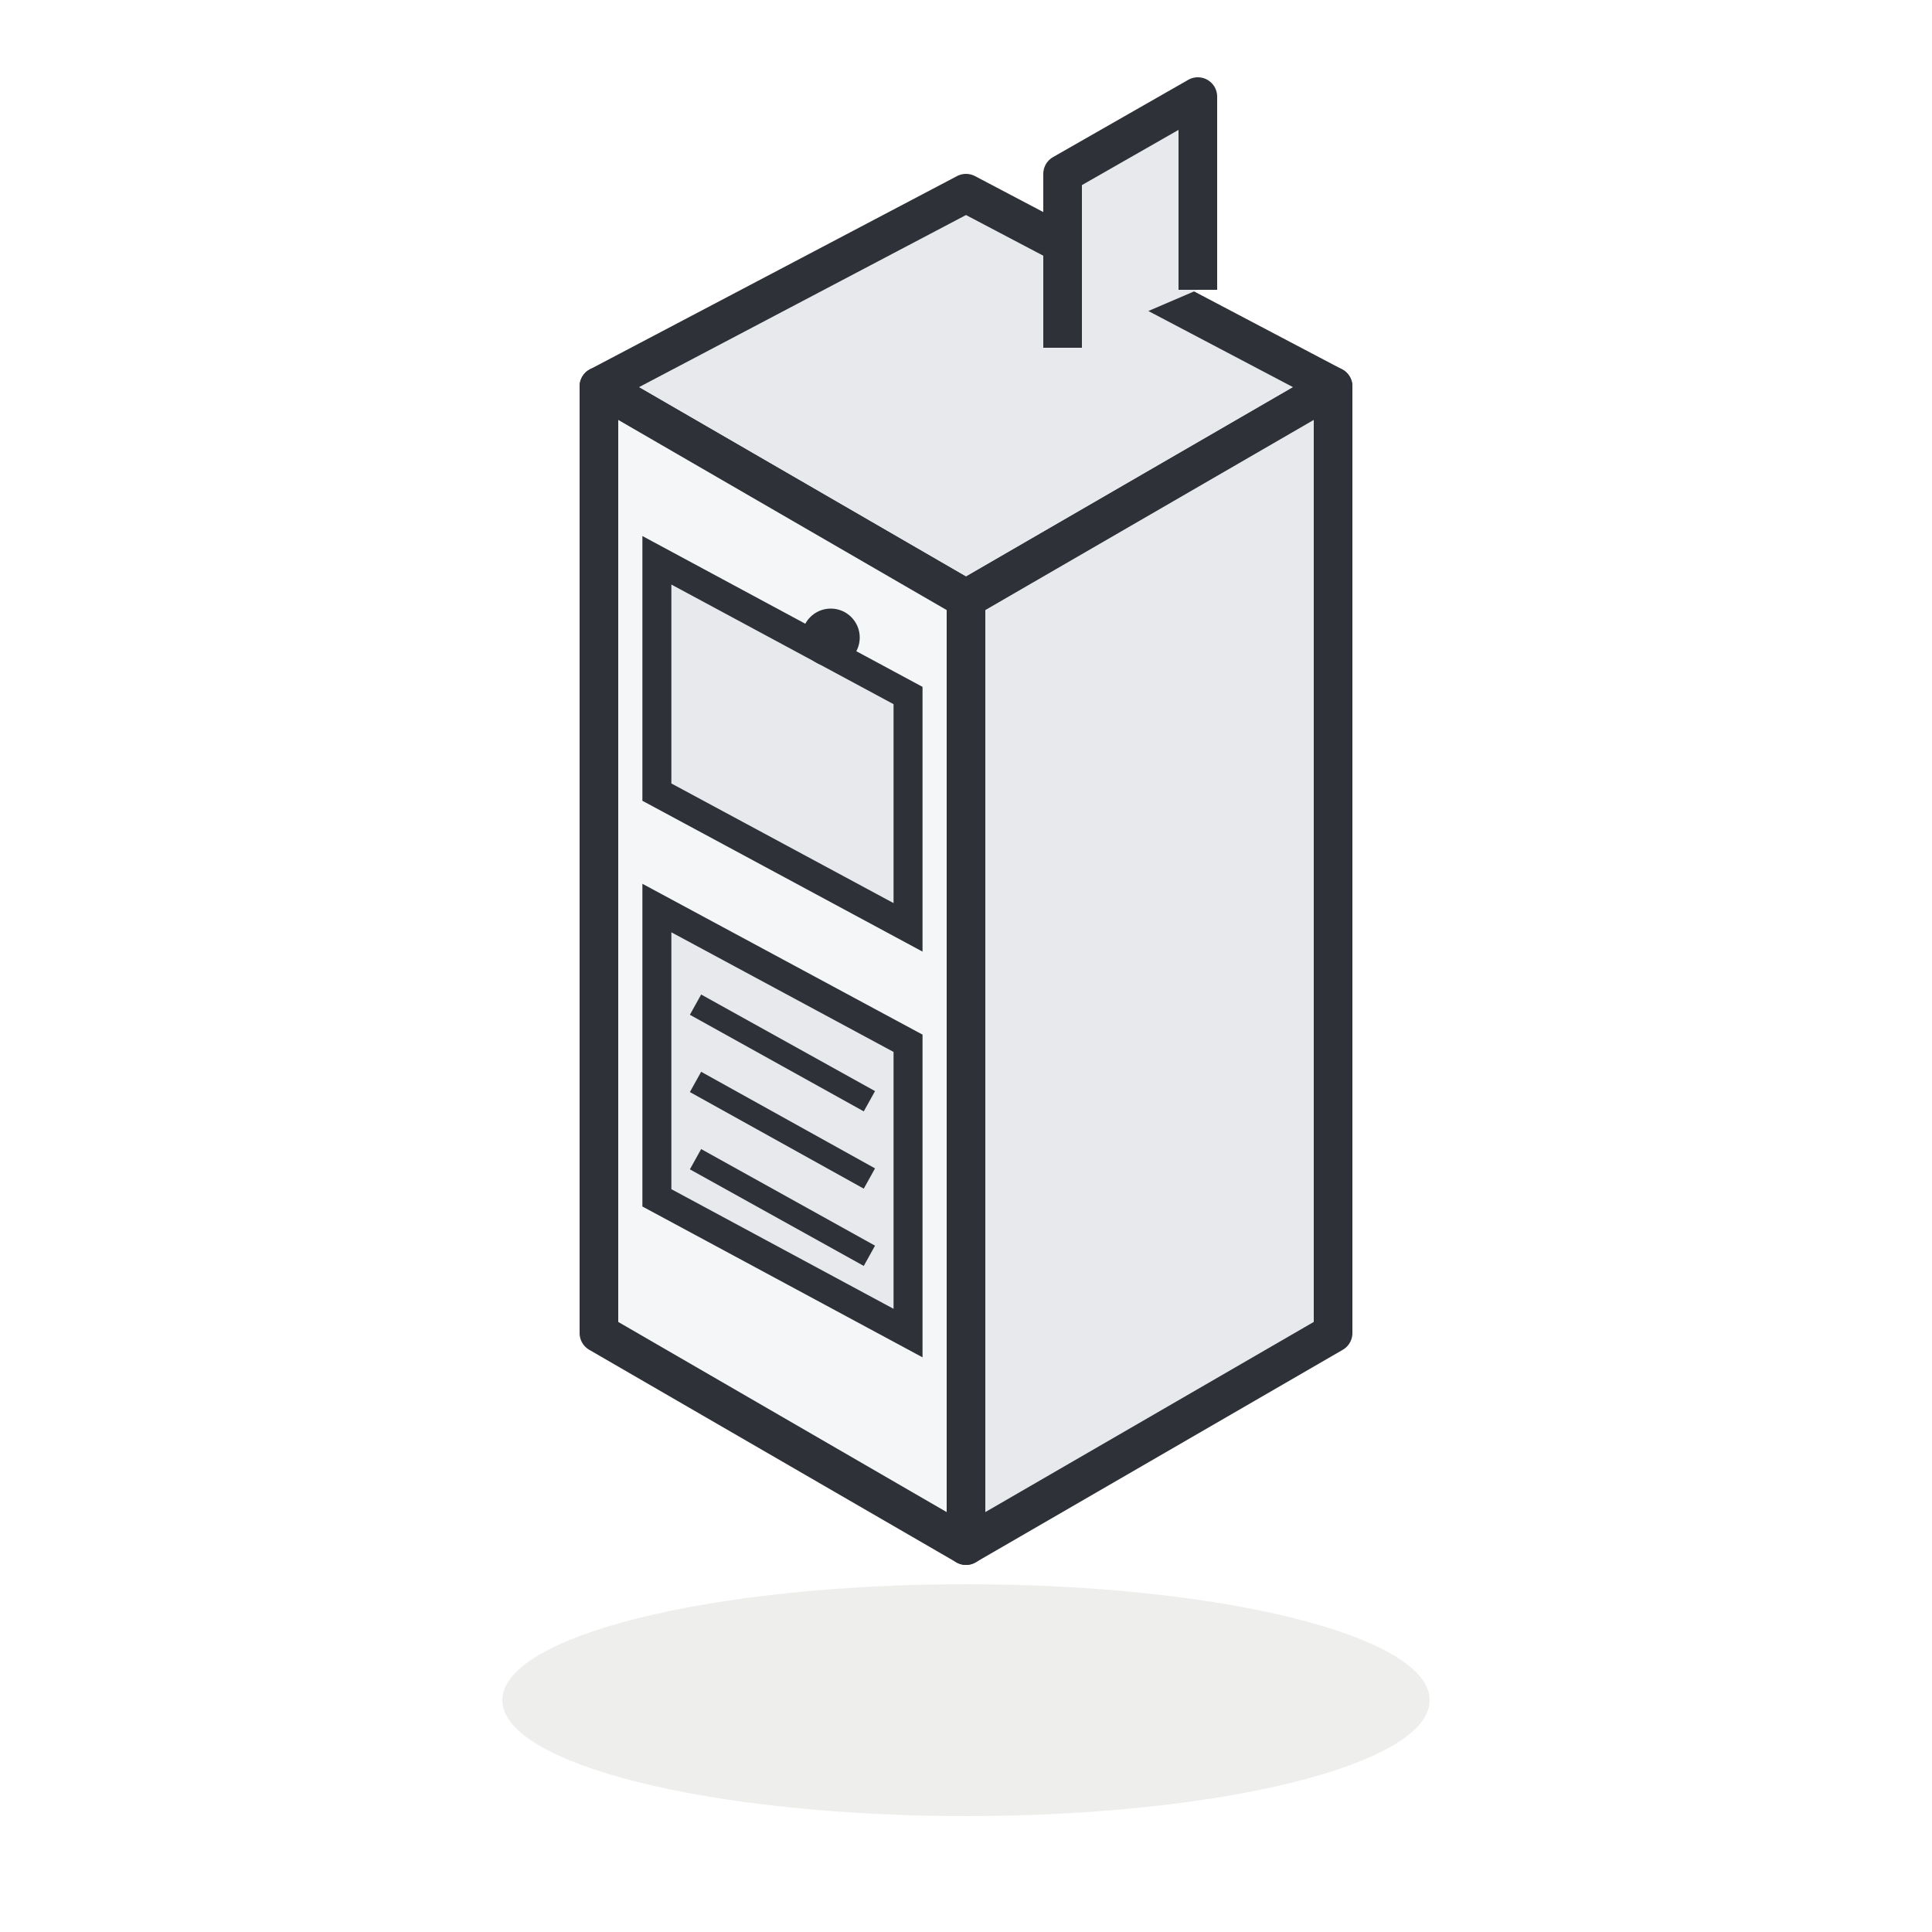
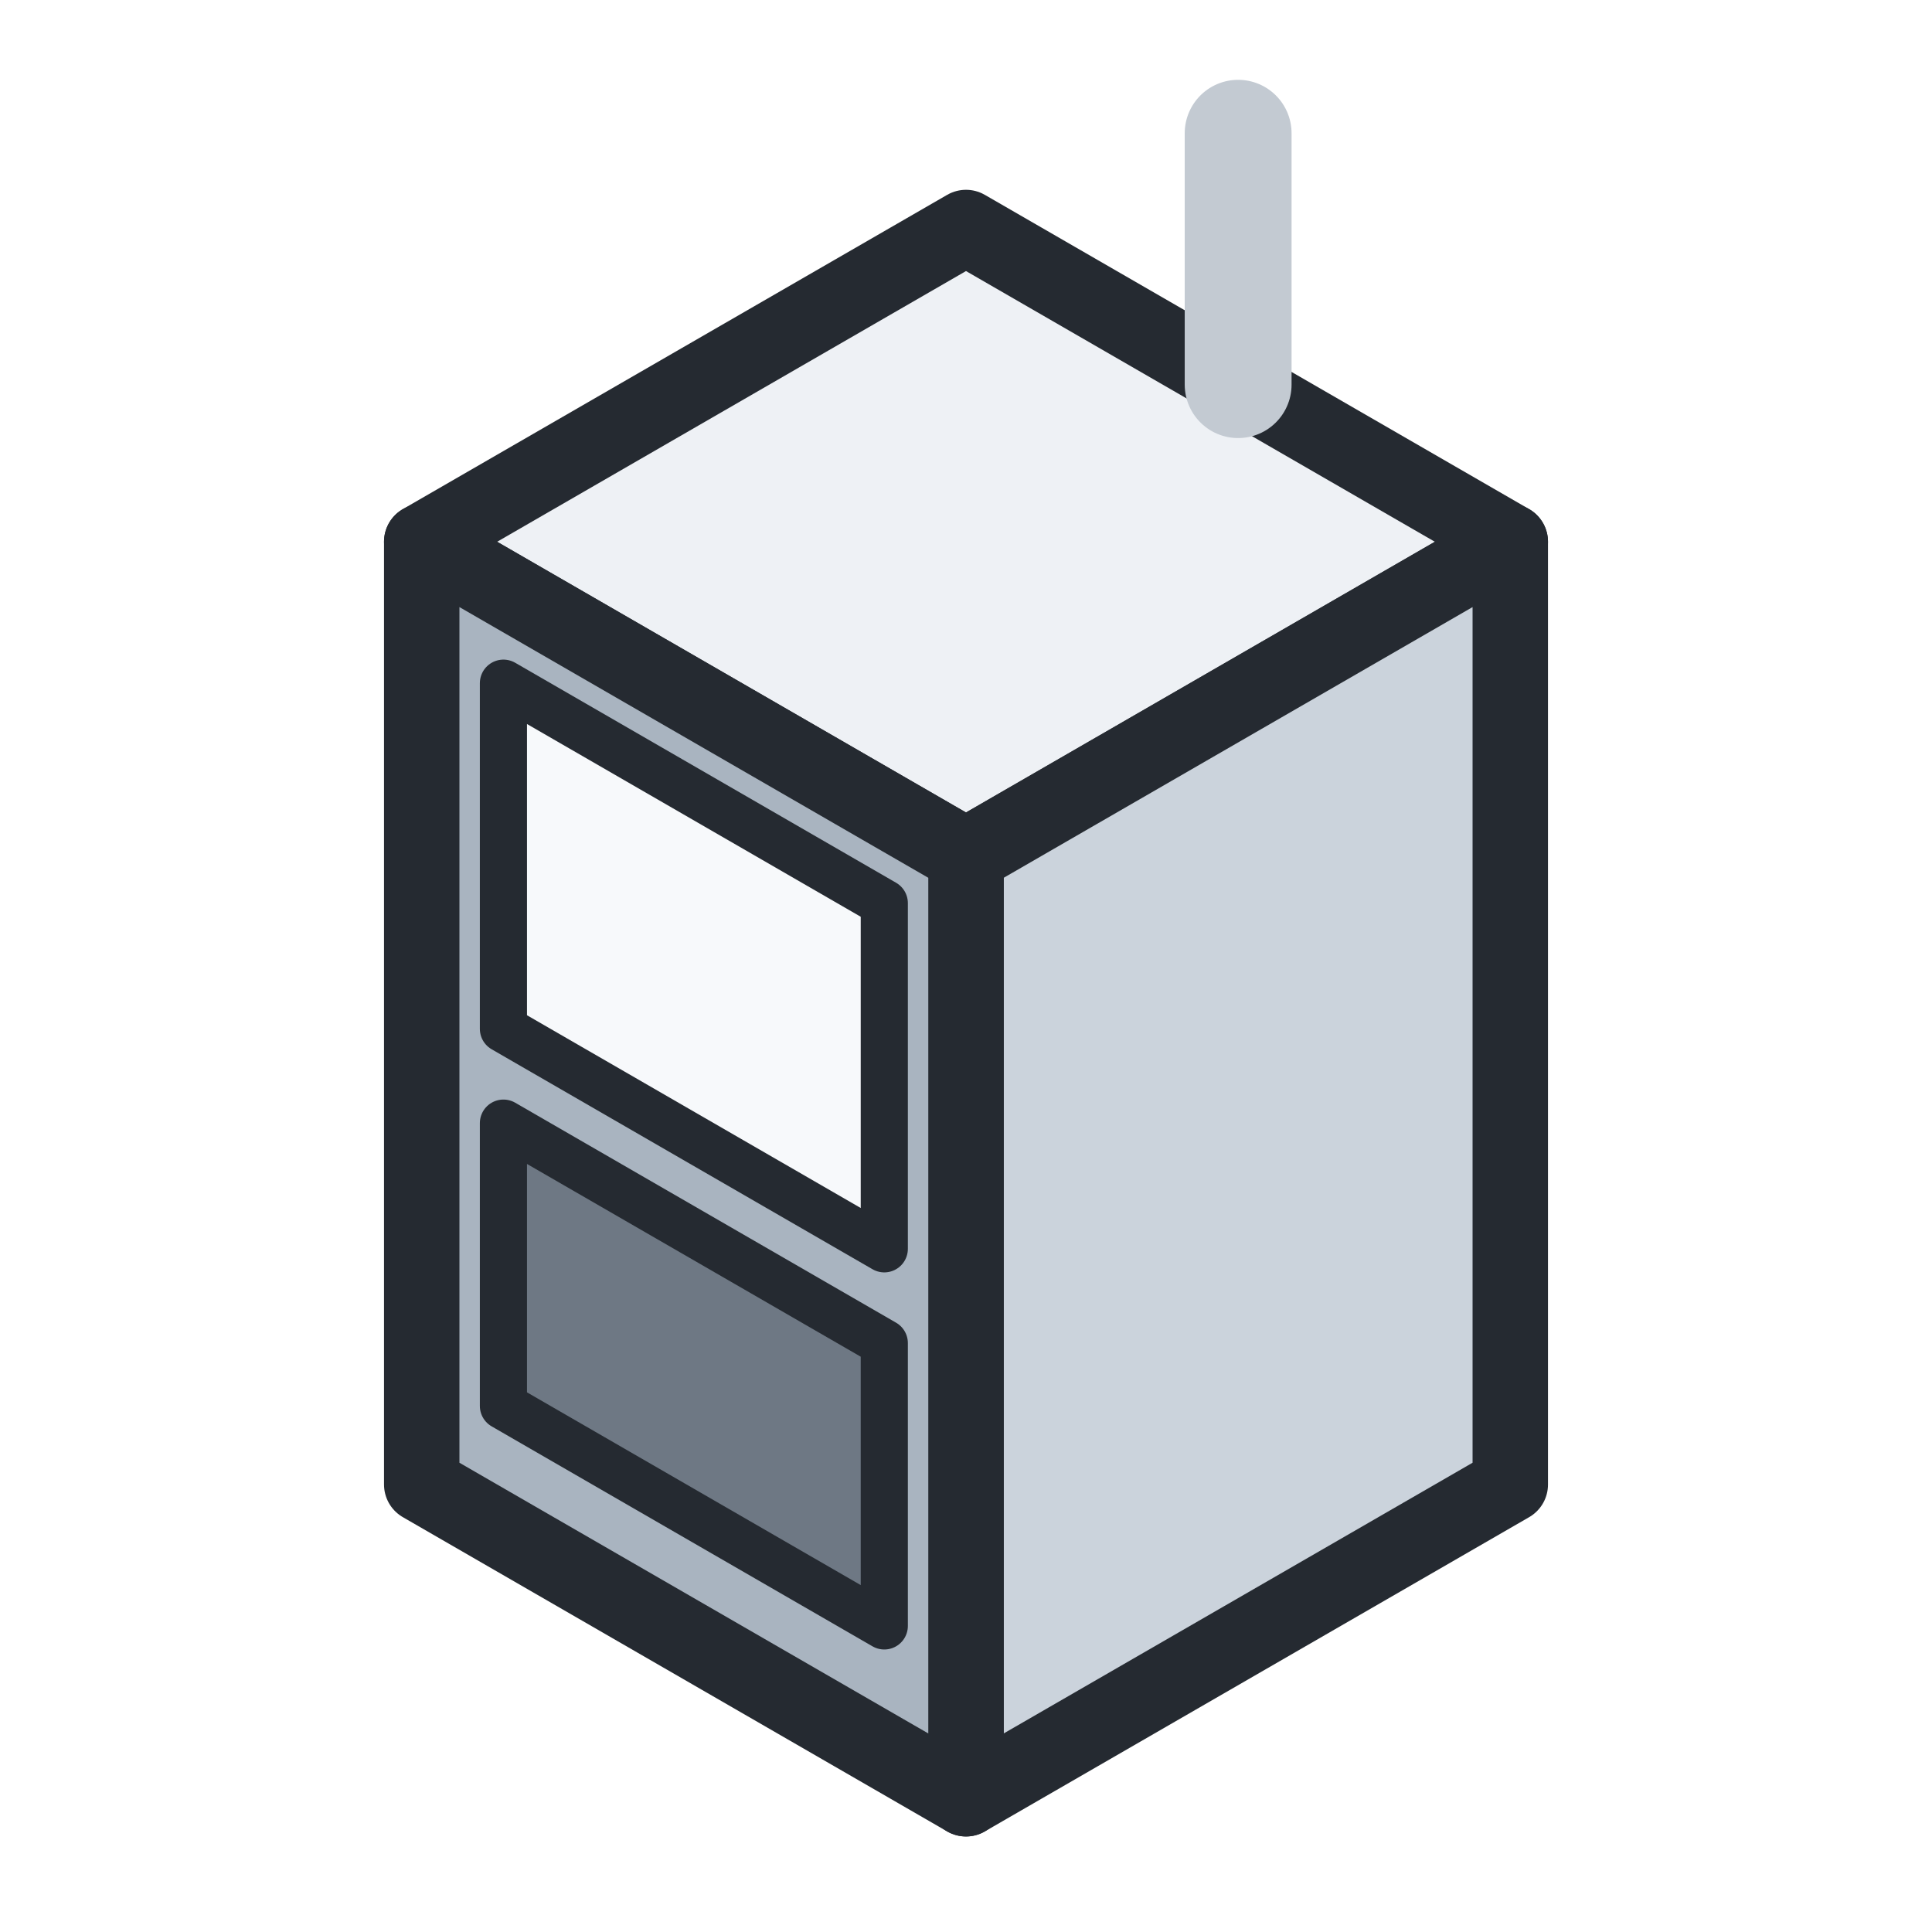
- <svg xmlns="http://www.w3.org/2000/svg" viewBox="0 0 100 100">
-   <ellipse cx="50" cy="88" rx="24" ry="6" fill="#CFCFCB" opacity="0.35" />
-   <path d="M31 20 L50 10 L69 20 L50 31 Z" fill="#E7E9EC" stroke="#2E3238" stroke-width="2" stroke-linejoin="round" />
-   <path d="M31 20 L50 31 L50 80 L31 69 Z" fill="#F4F6F8" stroke="#2E3238" stroke-width="2" stroke-linejoin="round" />
-   <path d="M50 31 L69 20 L69 69 L50 80 Z" fill="#E7E9EC" stroke="#2E3238" stroke-width="2" stroke-linejoin="round" />
-   <path d="M34 29 L47 36 L47 48 L34 41 Z" fill="#E7E9EC" stroke="#2E3238" stroke-width="1.5" />
-   <path d="M34 47 L47 54 L47 69 L34 62 Z" fill="#E7E9EC" stroke="#2E3238" stroke-width="1.5" />
-   <g stroke="#2E3238" stroke-width="1.2">
-     <line x1="36" y1="52" x2="45" y2="57" />
-     <line x1="36" y1="56" x2="45" y2="61" />
-     <line x1="36" y1="60" x2="45" y2="65" />
-   </g>
-   <circle cx="43" cy="33" r="1.5" fill="#2E3238" />
-   <path d="M55 18 L55 9 L62 5 L62 15" fill="#E7E9EC" stroke="#2E3238" stroke-width="2" stroke-linejoin="round" />
+ <svg xmlns="http://www.w3.org/2000/svg" viewBox="-30.74 -37.24 61.48 61.48">
+   <ellipse cx="0.00" cy="10.00" rx="12.00" ry="6.00" fill="#0B1220" opacity="0.10" />
+   <polygon points="0.00,-30.00 17.32,-20.00 0.00,-10.00 -17.32,-20.00" fill="#EEF1F5" stroke="#252A31" stroke-width="2.4" stroke-linejoin="round" />
+   <polygon points="17.32,10.00 0.00,20.00 0.00,-10.00 17.32,-20.00" fill="#CBD3DC" stroke="#252A31" stroke-width="2.4" stroke-linejoin="round" />
+   <polygon points="-17.32,10.00 0.00,20.00 0.00,-10.00 -17.32,-20.00" fill="#A9B4C0" stroke="#252A31" stroke-width="2.4" stroke-linejoin="round" />
+   <polygon points="-14.72,-4.50 -2.60,2.50 -2.60,-8.50 -14.72,-15.50" fill="#F7F9FB" stroke="#252A31" stroke-width="1.5" stroke-linejoin="round" />
+   <polygon points="-14.72,7.50 -2.60,14.50 -2.60,5.50 -14.72,-1.50" fill="#6E7884" stroke="#252A31" stroke-width="1.5" stroke-linejoin="round" />
+   <line x1="8.66" y1="-25.00" x2="8.66" y2="-33.00" stroke="#C3CAD2" stroke-width="3.4" stroke-linecap="round" />
</svg>
